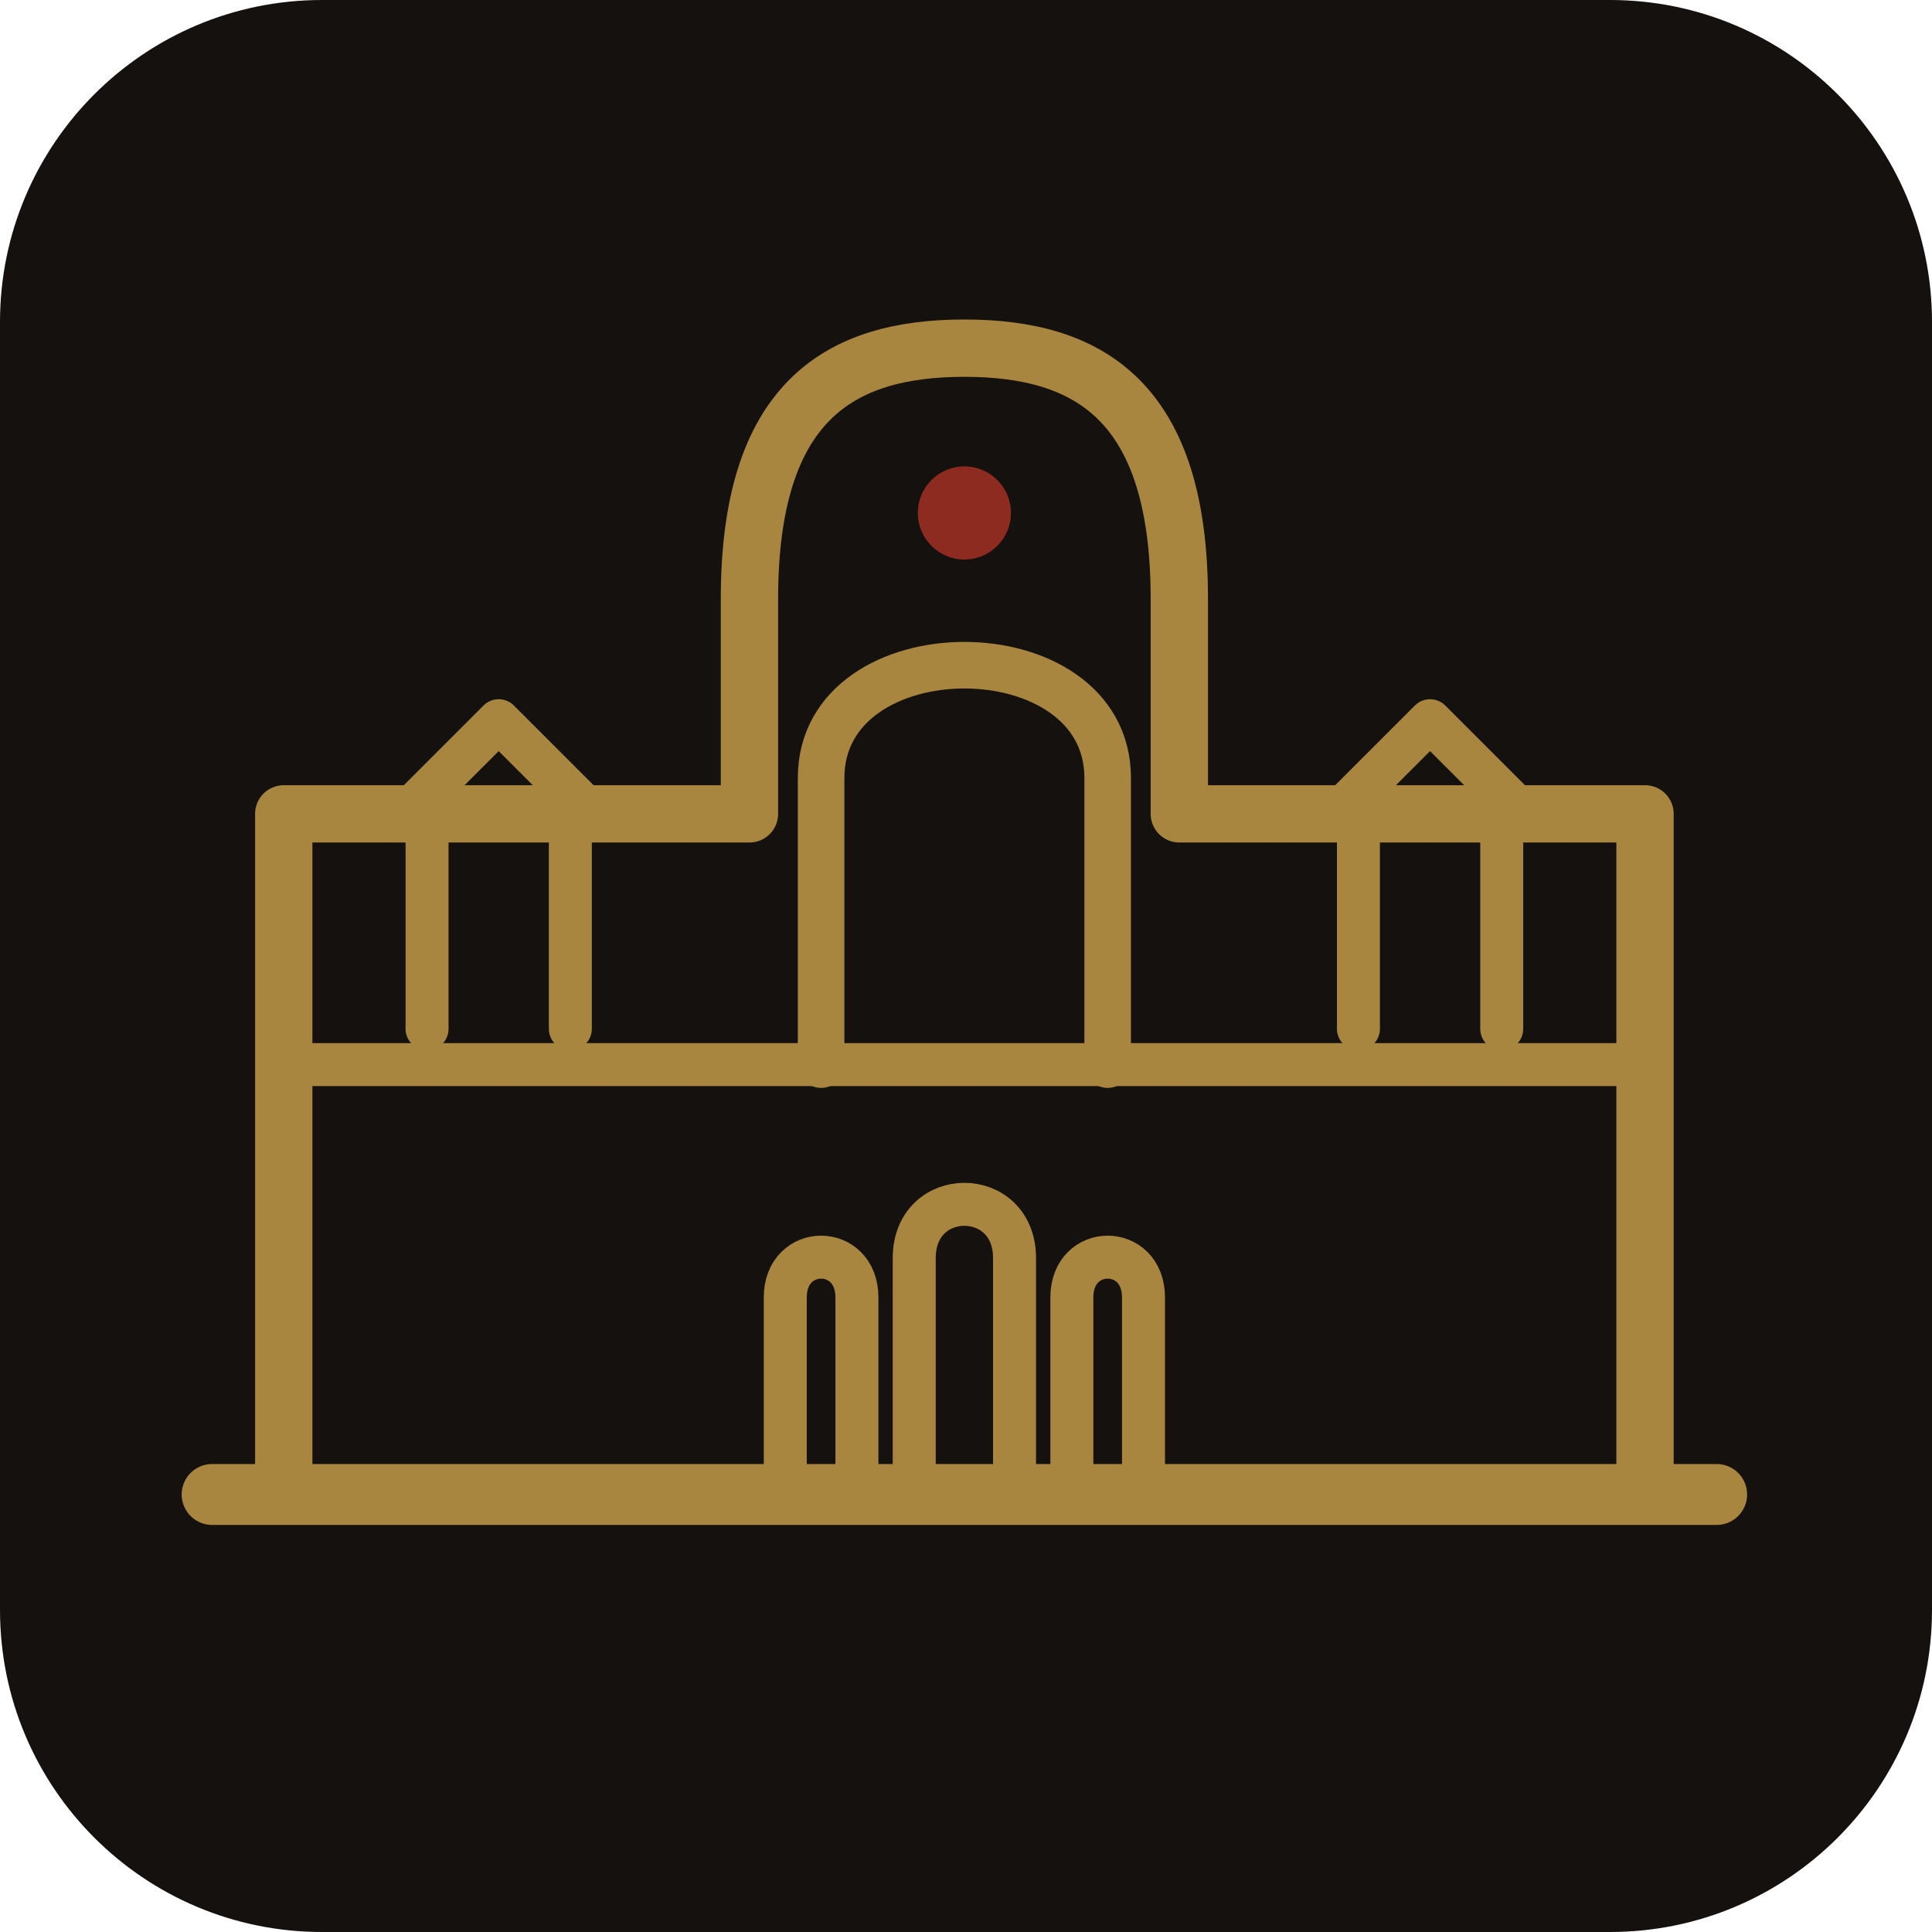
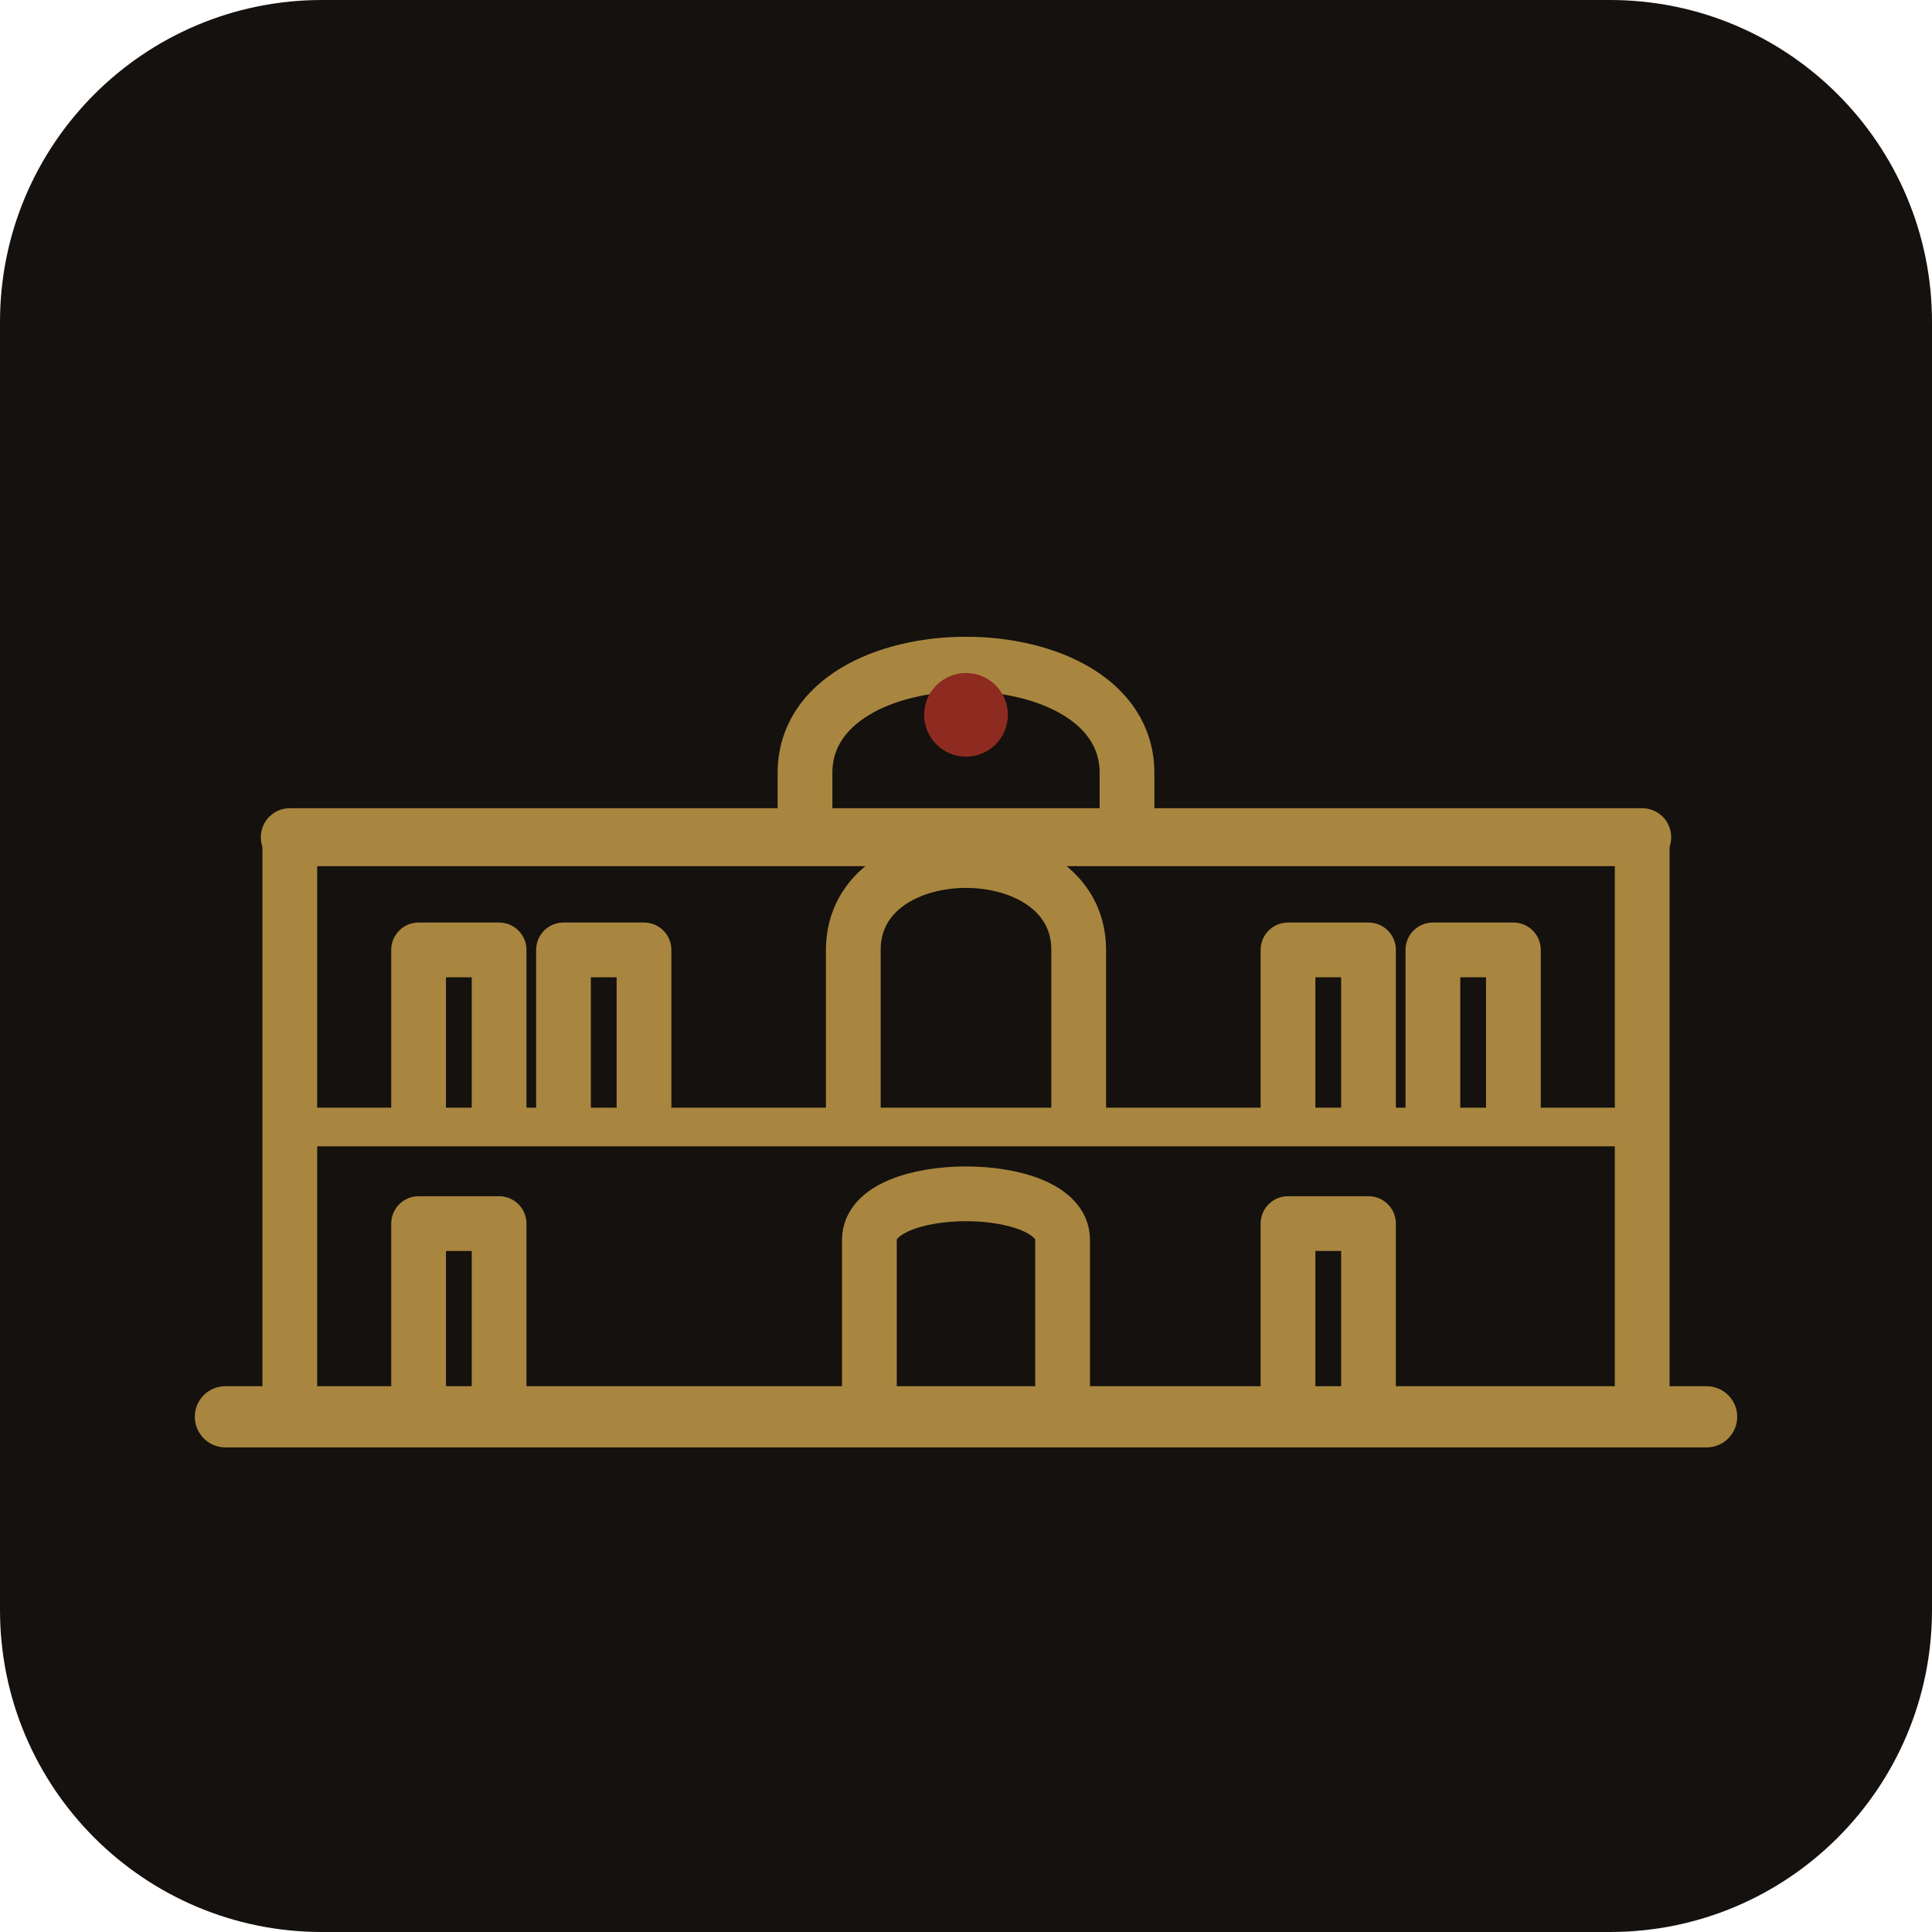
<svg xmlns="http://www.w3.org/2000/svg" width="48" height="48" viewBox="0 0 48 48">
  <rect width="48" height="48" rx="8" fill="#14110E" />
-   <g transform="translate(2.6,4.2) scale(0.89)" fill="none" stroke="#A9863F" stroke-width="1.6" stroke-linejoin="round" stroke-linecap="round">
-     <path d="M5 37 V18 H18 V12 C18 6.5 20.5 5 24 5 C27.5 5 30 6.5 30 12 V18 H43 V37" />
-     <path d="M3 37 H45" stroke-width="1.7" />
-     <path d="M5 25 H43" stroke-width="1.2" />
-     <path d="M20 25 V17 C20 12.8 28 12.8 28 17 V25" stroke-width="1.3" />
-     <circle cx="24" cy="9.6" r="1.3" fill="#8E2B20" stroke="none" />
-     <path d="M19 37 V31.5 C19 30 21 30 21 31.5 V37" stroke-width="1.2" />
-     <path d="M22.6 37 V30.4 C22.6 28.4 25.4 28.4 25.4 30.4 V37" stroke-width="1.2" />
-     <path d="M27 37 V31.5 C27 30 29 30 29 31.5 V37" stroke-width="1.2" />
-     <path d="M9 24 V18 H13 V24" stroke-width="1.2" />
-     <path d="M8.4 18 L11 15.4 L13.6 18" stroke-width="1.2" />
-     <path d="M35 24 V18 H39 V24" stroke-width="1.2" />
-     <path d="M34.4 18 L37 15.4 L39.6 18" stroke-width="1.2" />
+   <g transform="translate(3.2,10.4) scale(0.8)" fill="none" stroke="#A9863F" stroke-width="1.7" stroke-linejoin="round" stroke-linecap="round">
+     <path d="M5 31 V13 H21 V11 C21 6.5 31 6.5 31 11 V13 H47 V31" />
+     <path d="M3 31 H49" stroke-width="1.9" />
+     <path d="M5 13 H47" stroke-width="1.8" />
+     <path d="M5 22 H47" stroke-width="1.2" />
+     <circle cx="26" cy="9.2" r="1.3" fill="#8E2B20" stroke="none" />
+     <path d="M22.5 21.5 V16.5 C22.5 12.8 29.5 12.8 29.5 16.5 V21.5" />
+     <path d="M9 21.5 V16.5 H11.5 V21.5" />
+     <path d="M13.5 21.5 V16.5 H16 V21.5" />
+     <path d="M36 21.5 V16.5 H38.5 V21.5" />
+     <path d="M40.5 21.5 V16.5 H43 V21.5" />
+     <path d="M23 31 V25.5 C23 23.6 29 23.6 29 25.5 V31" />
+     <path d="M9 31 V25 H11.5 V31" />
+     <path d="M36 31 V25 H38.5 V31" />
  </g>
</svg>
